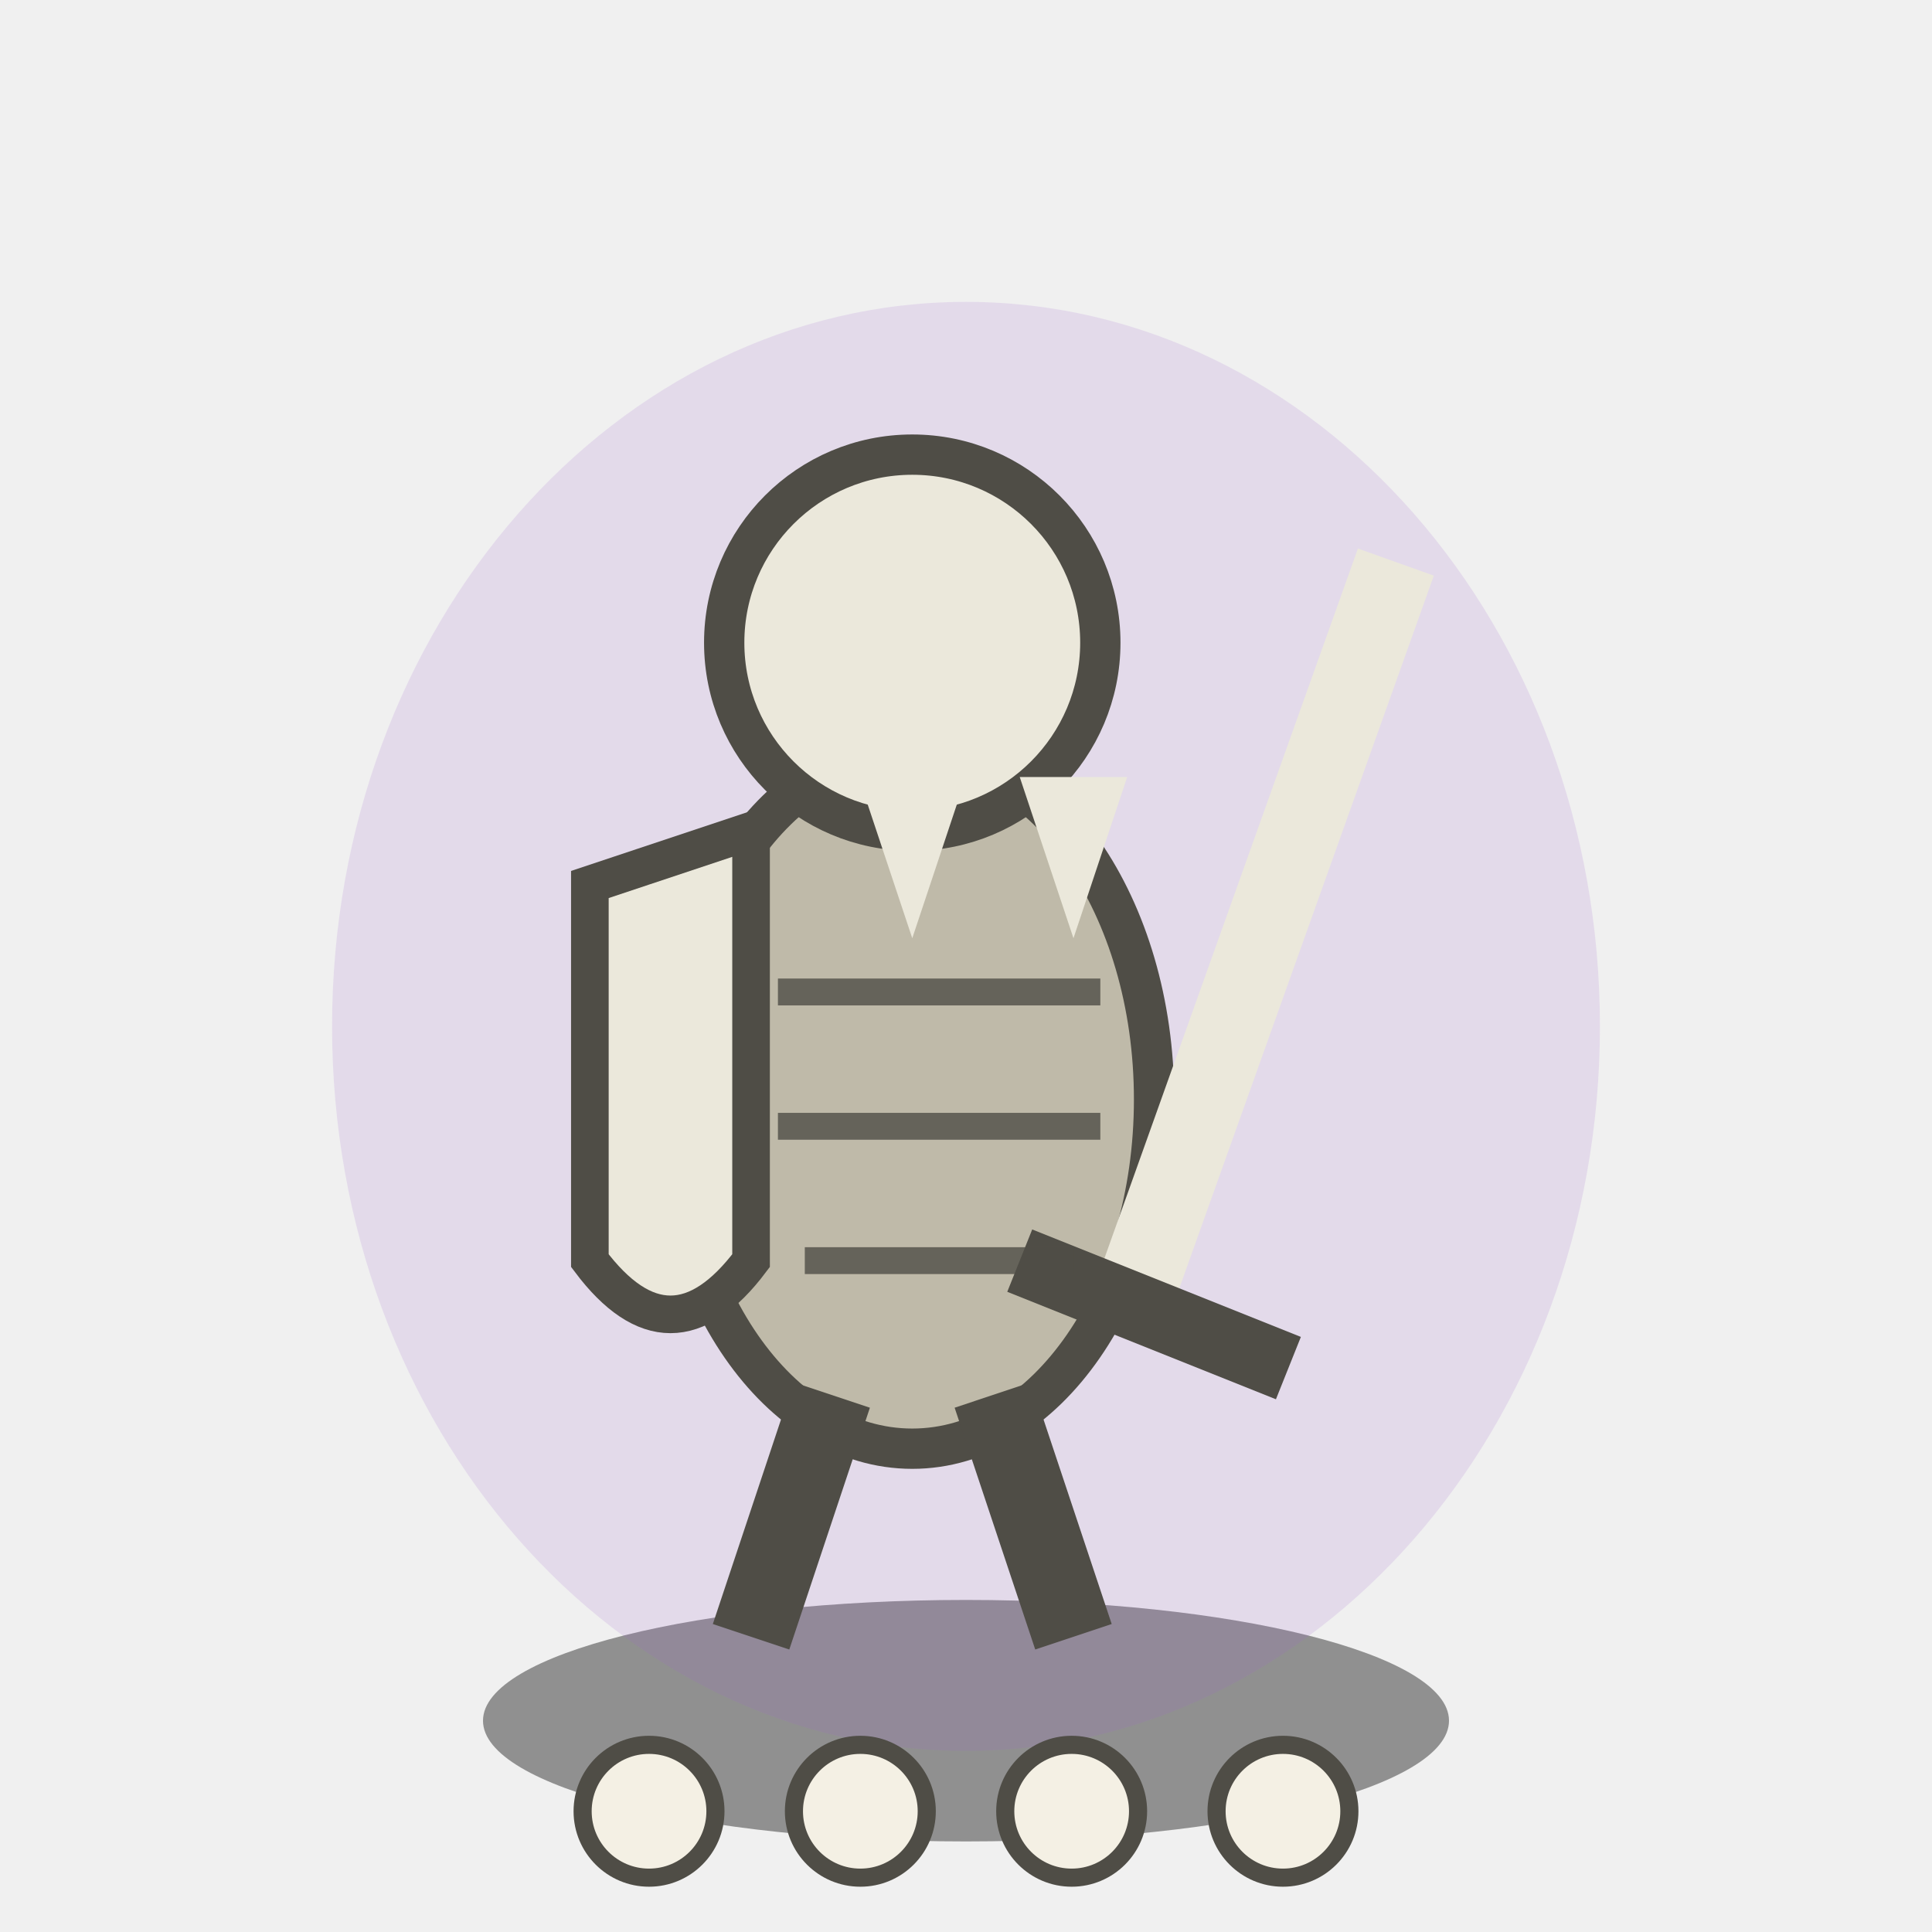
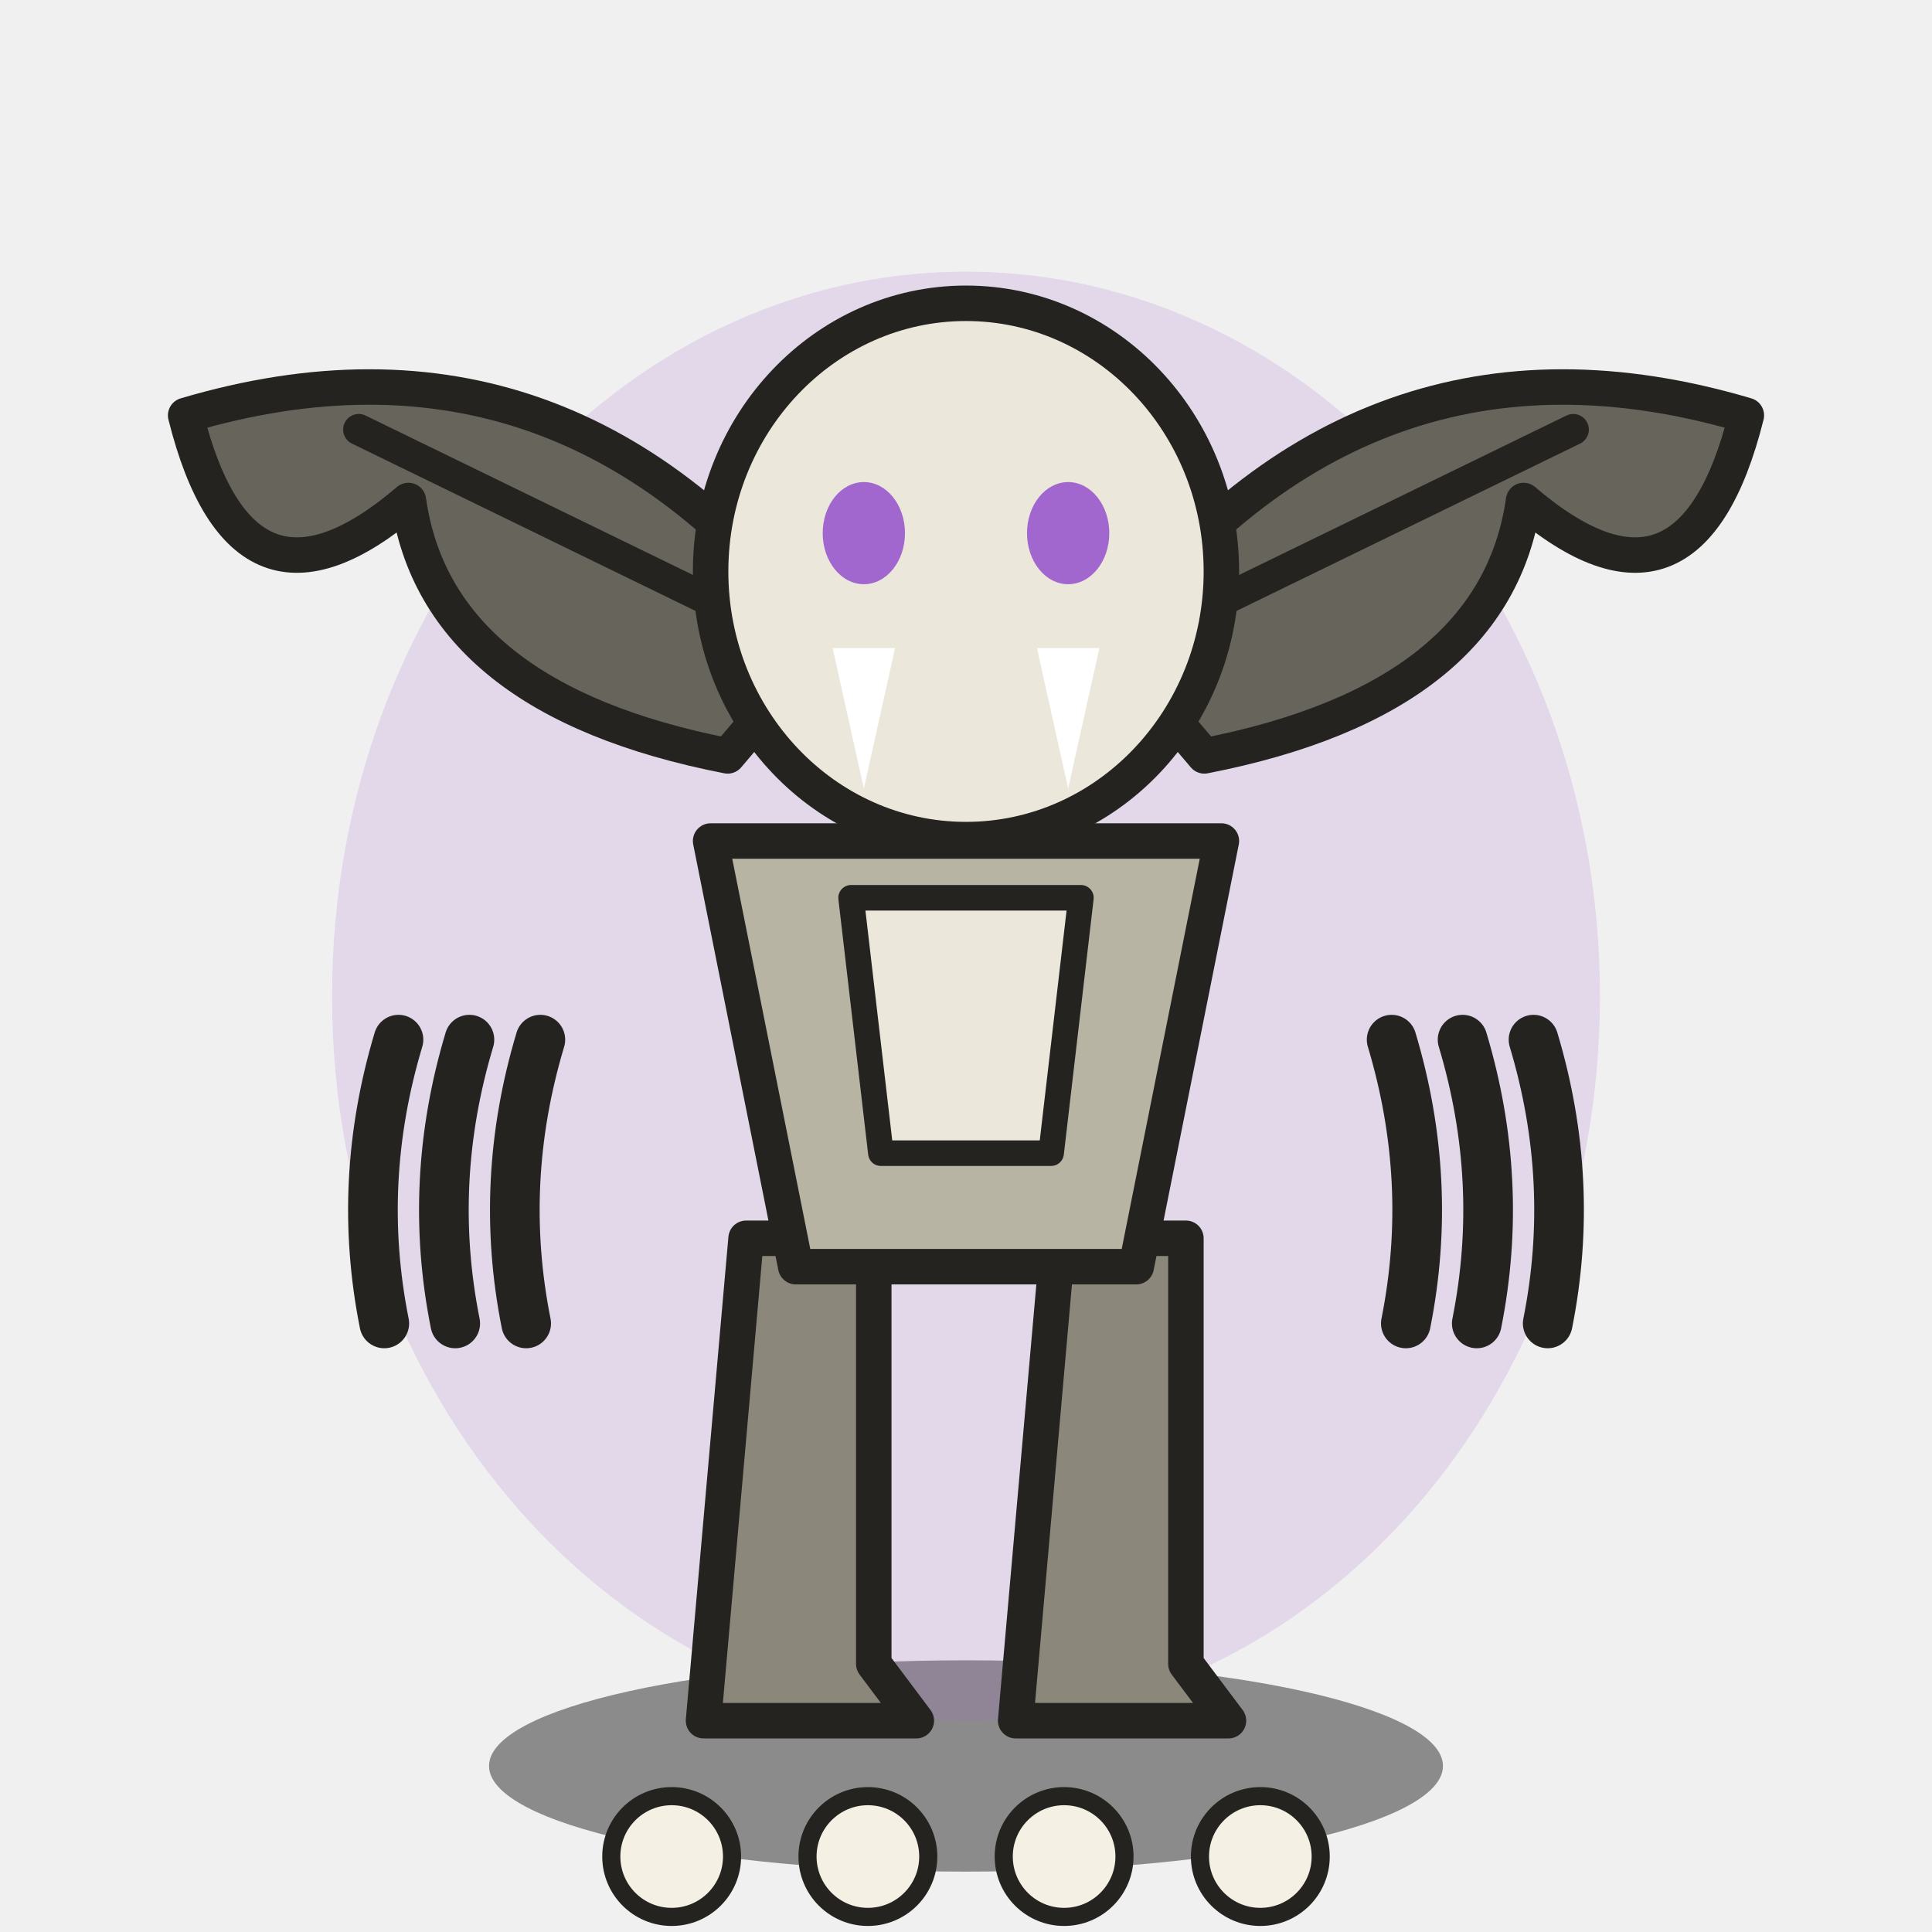
- <svg xmlns="http://www.w3.org/2000/svg" viewBox="0 0 64 64">
-   <ellipse cx="32" cy="57" rx="16" ry="4" fill="#000" opacity="0.40" />
-   <ellipse cx="32" cy="34" rx="21" ry="24" fill="#a167cf" opacity="0.16" />
-   <g transform="translate(32,56) scale(0.89) translate(-32,-56)">
-     <ellipse cx="30" cy="34" rx="9" ry="13" fill="#bfbaa9" stroke="#4f4d46" stroke-width="1.5" />
-     <circle cx="30" cy="17" r="7" fill="#ebe8db" stroke="#4f4d46" stroke-width="1.5" />
-     <path d="M18,26 L24,24 L24,40 Q21,44 18,40 Z" fill="#ebe8db" stroke="#4f4d46" stroke-width="1.4" />
-     <line x1="38" y1="42" x2="48" y2="14" stroke="#ebe8db" stroke-width="3" />
-     <line x1="34" y1="40" x2="44" y2="44" stroke="#4f4d46" stroke-width="2.5" />
-     <line x1="27" y1="45" x2="24" y2="54" stroke="#4f4d46" stroke-width="3" />
-     <line x1="33" y1="45" x2="36" y2="54" stroke="#4f4d46" stroke-width="3" />
-     <polygon points="28,22 30,28 32,22" fill="#ebe8db" />
-     <polygon points="34,22 36,28 38,22" fill="#ebe8db" />
-     <g stroke="#4f4d46" stroke-width="1" opacity="0.8">
-       <line x1="25" y1="30" x2="37" y2="30" />
-       <line x1="25" y1="35" x2="37" y2="35" />
-       <line x1="26" y1="40" x2="36" y2="40" />
-     </g>
+ <svg xmlns="http://www.w3.org/2000/svg" viewBox="0 0 128 128" width="128" height="128">
+   <ellipse cx="64.0" cy="117.0" rx="31.6" ry="7" fill="#000" opacity="0.42" />
+   <ellipse cx="64.0" cy="66" rx="42" ry="48" fill="#a167cf" opacity="0.18" />
+   <g transform="translate(64.0,114.0) scale(0.94) translate(-64.0,-114.0)">
+     <path d="M 54.0 38.0 q -18.0 -24.0 -45.0 -16.0 q 4.0 16.0 15.7 6.0 q 2.0 14.0 22.5 18.0 Z" fill="#67655b" stroke="#242320" stroke-width="2.5" stroke-linejoin="round" stroke-linecap="round" />
+     <path d="M 52.0 38.0 L 21.2 23.0" fill="none" stroke="#242320" stroke-width="2.2" stroke-linecap="round" stroke-linejoin="round" />
+     <path d="M 74.0 38.0 q 18.0 -24.0 45.0 -16.0 q -4.0 16.0 -15.7 6.0 q -2.0 14.0 -22.5 18.0 Z" fill="#67655b" stroke="#242320" stroke-width="2.5" stroke-linejoin="round" stroke-linecap="round" />
+     <path d="M 76.0 38.0 L 106.8 23.0" fill="none" stroke="#242320" stroke-width="2.2" stroke-linecap="round" stroke-linejoin="round" />
+     <polygon points="48.5,80.0 57.5,80.0 57.5,110.0 60.5,114.0 45.5,114.0" fill="#8b887b" stroke="#242320" stroke-width="2.5" stroke-linejoin="round" />
+     <polygon points="70.5,80.0 79.5,80.0 79.5,110.0 82.5,114.0 67.5,114.0" fill="#8b887b" stroke="#242320" stroke-width="2.5" stroke-linejoin="round" />
+     <polygon points="46.0,52.0 82.0,52.0 76.0,82.0 52.0,82.0" fill="#b8b4a3" stroke="#242320" stroke-width="2.5" stroke-linejoin="round" />
+     <polygon points="55.9,56.0 72.1,56.0 70.0,74.0 58.0,74.0" fill="#ebe7da" stroke="#242320" stroke-width="1.8" stroke-linejoin="round" />
+     <ellipse cx="64.0" cy="33.0" rx="18.0" ry="18.9" fill="#ebe7da" stroke="#242320" stroke-width="2.5" />
+     <ellipse cx="56.8" cy="30.3" rx="2.9" ry="3.6" fill="#a167cf" />
+     <polygon points="59.0,38.4 54.6,38.4 56.8,48.3" fill="#ffffff" stroke="#242320" stroke-width="0.0" stroke-linejoin="round" />
+     <ellipse cx="71.2" cy="30.3" rx="2.9" ry="3.6" fill="#a167cf" />
+     <polygon points="69.0,38.4 73.4,38.4 71.2,48.3" fill="#ffffff" stroke="#242320" stroke-width="0.0" stroke-linejoin="round" />
+     <path d="M 34.0 66 q -3.0 10 -1.0 20" fill="none" stroke="#242320" stroke-width="3.5" stroke-linejoin="round" stroke-linecap="round" />
+     <path d="M 29.0 66 q -3.0 10 -1.0 20" fill="none" stroke="#242320" stroke-width="3.5" stroke-linejoin="round" stroke-linecap="round" />
+     <path d="M 24.0 66 q -3.0 10 -1.0 20" fill="none" stroke="#242320" stroke-width="3.5" stroke-linejoin="round" stroke-linecap="round" />
+     <path d="M 94.0 66 q 3.0 10 1.0 20" fill="none" stroke="#242320" stroke-width="3.5" stroke-linejoin="round" stroke-linecap="round" />
+     <path d="M 99.0 66 q 3.0 10 1.0 20" fill="none" stroke="#242320" stroke-width="3.5" stroke-linejoin="round" stroke-linecap="round" />
+     <path d="M 104.0 66 q 3.0 10 1.0 20" fill="none" stroke="#242320" stroke-width="3.5" stroke-linejoin="round" stroke-linecap="round" />
  </g>
-   <g stroke="#4f4d46" stroke-width="0.6">
-     <circle cx="21.5" cy="60" r="2.2" fill="#f4f0e4" />
-     <circle cx="28.5" cy="60" r="2.2" fill="#f4f0e4" />
-     <circle cx="35.5" cy="60" r="2.2" fill="#f4f0e4" />
-     <circle cx="42.5" cy="60" r="2.2" fill="#f4f0e4" />
-   </g>
+   <circle cx="44.5" cy="123.0" r="4.0" fill="#f4f0e4" stroke="#242320" stroke-width="1.2" />
+   <circle cx="57.5" cy="123.0" r="4.0" fill="#f4f0e4" stroke="#242320" stroke-width="1.2" />
+   <circle cx="70.5" cy="123.0" r="4.0" fill="#f4f0e4" stroke="#242320" stroke-width="1.2" />
+   <circle cx="83.5" cy="123.0" r="4.0" fill="#f4f0e4" stroke="#242320" stroke-width="1.2" />
</svg>
